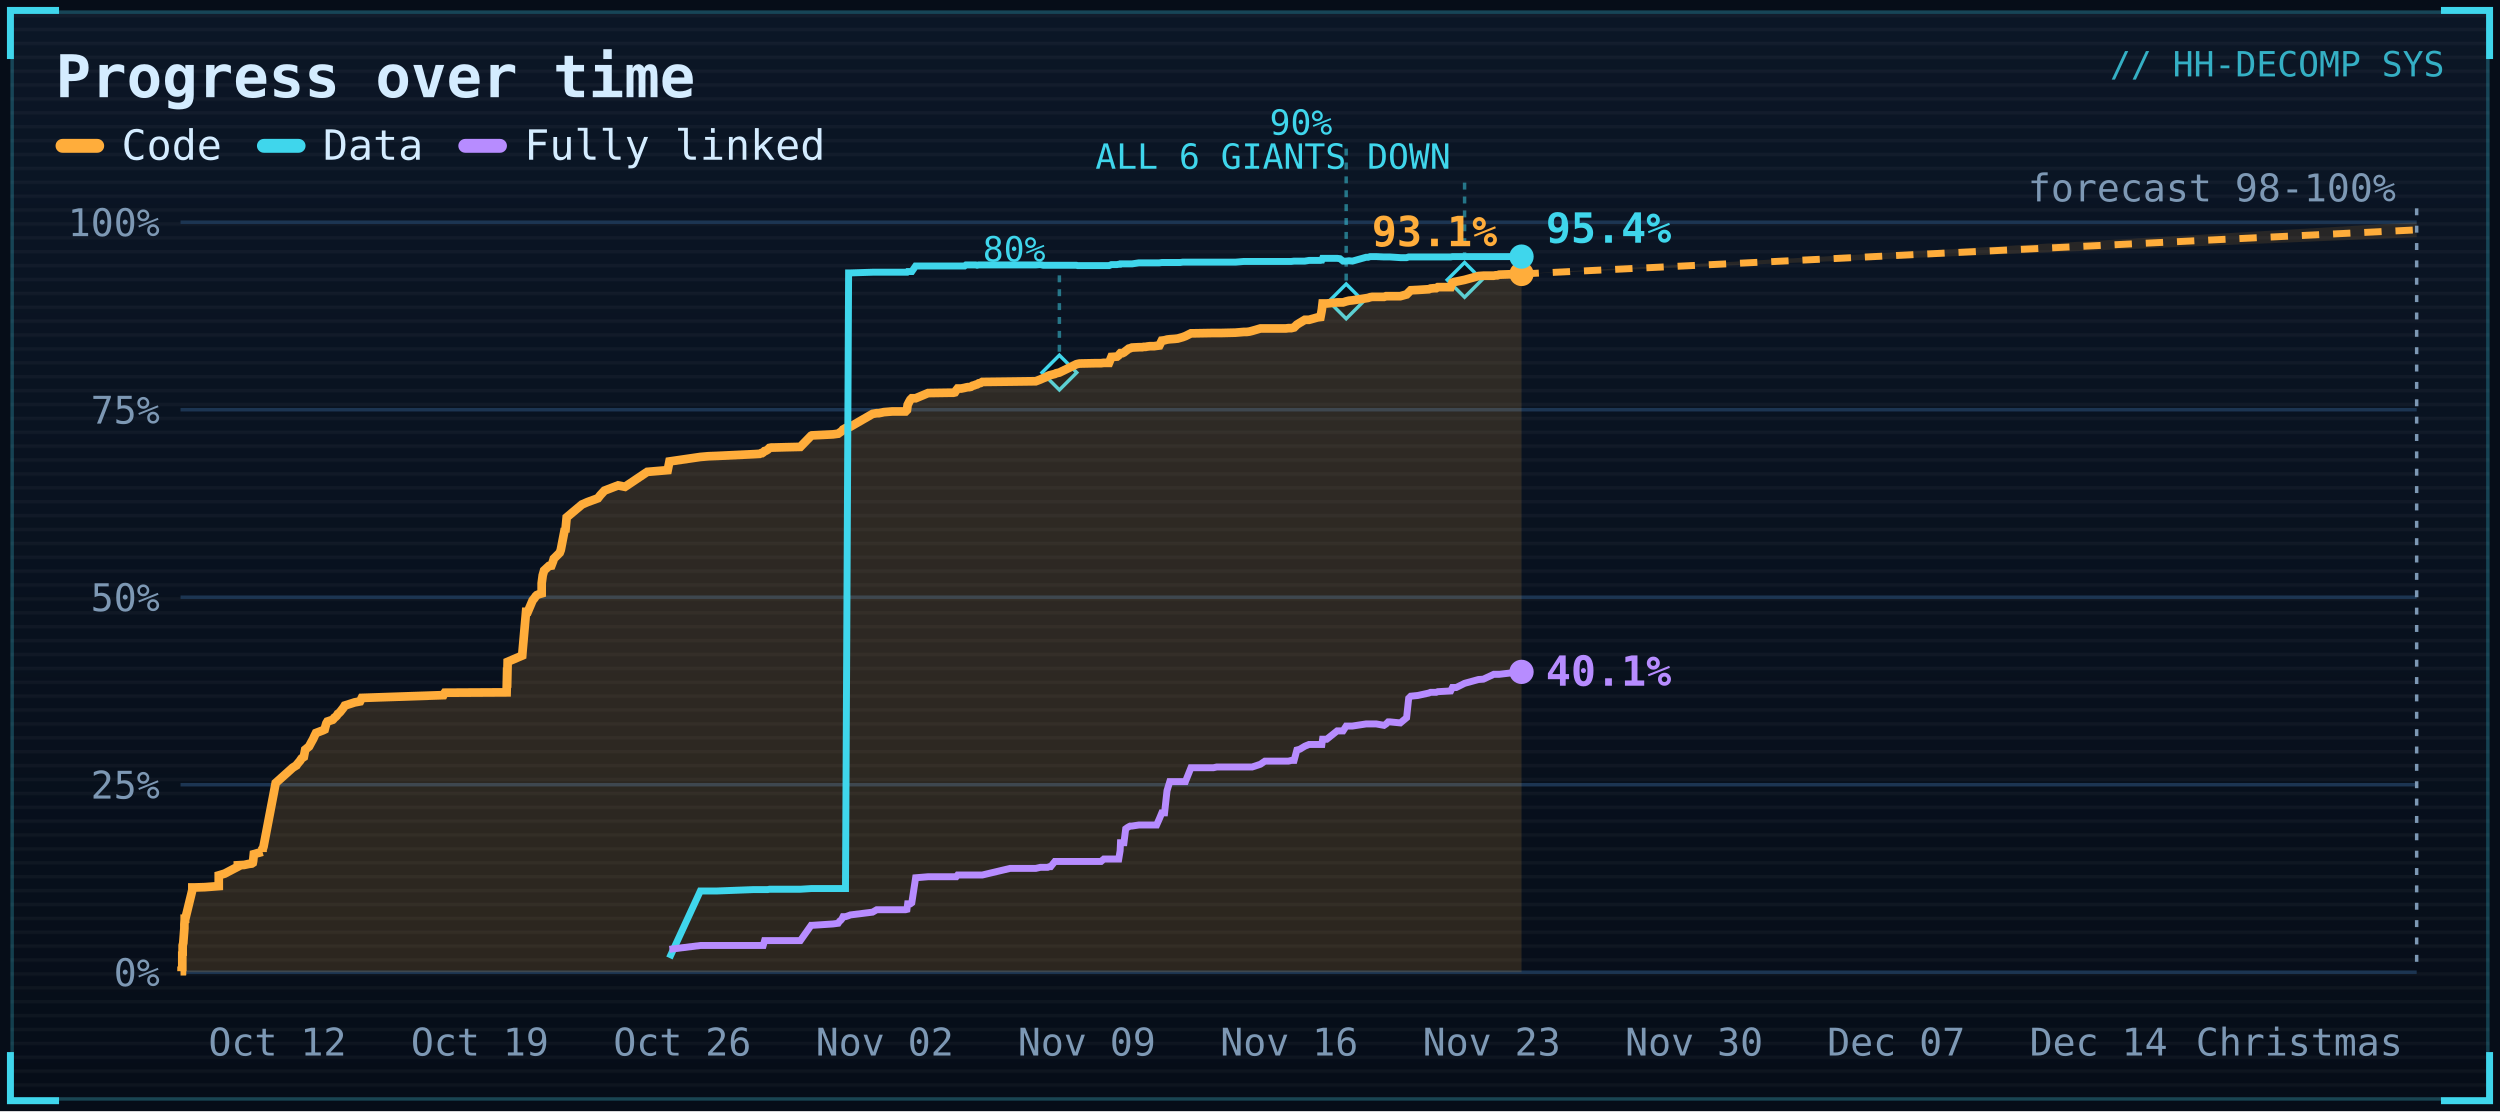
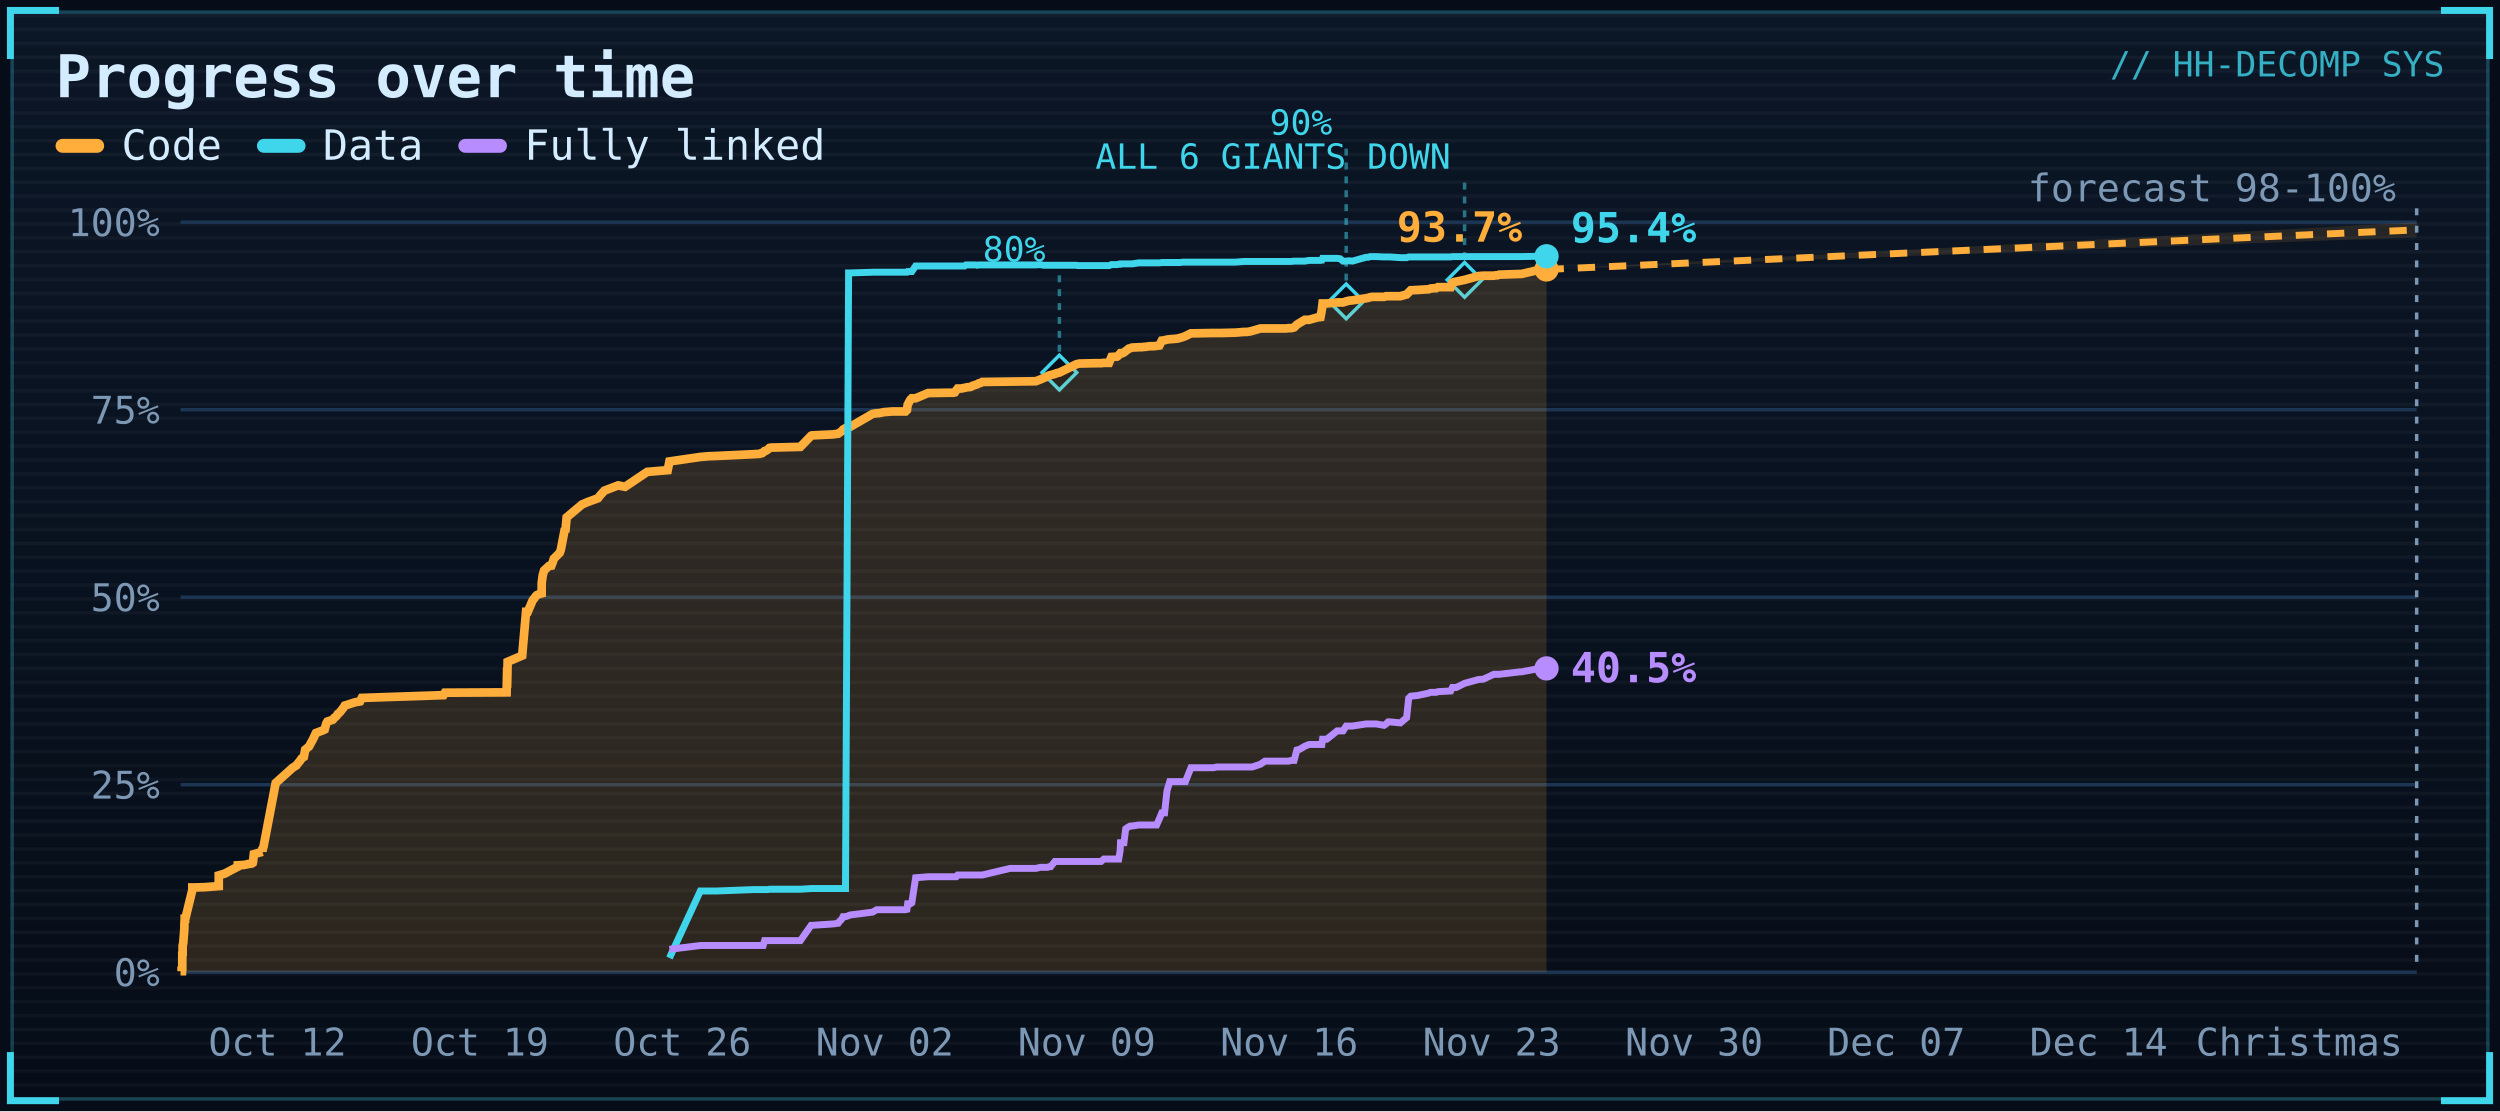
<svg xmlns="http://www.w3.org/2000/svg" viewBox="0 0 720 320" width="720" height="320" font-family="'Share Tech Mono','Eurostile','Bank Gothic',Consolas,'DejaVu Sans Mono',monospace" role="img" aria-label="Progress over time">
  <defs>
    <pattern id="scan" width="4" height="4" patternUnits="userSpaceOnUse">
      <rect width="4" height="1" fill="#ffffff" opacity="0.035" />
    </pattern>
    <linearGradient id="panel" x1="0" y1="0" x2="0" y2="1">
      <stop offset="0" stop-color="#0b1626" />
      <stop offset="1" stop-color="#060d18" />
    </linearGradient>
  </defs>
  <rect width="100%" height="100%" fill="#060d18" />
  <rect x="3" y="3" width="714" height="314" fill="url(#panel)" />
  <rect x="3" y="3" width="714" height="314" fill="url(#scan)" />
  <rect x="3.5" y="3.5" width="713" height="313" fill="none" stroke="#3fd6ec" stroke-opacity="0.25" />
  <path d="M3,17 V3 H17" fill="none" stroke="#3fd6ec" stroke-width="2" />
  <path d="M703,3 H717 V17" fill="none" stroke="#3fd6ec" stroke-width="2" />
  <path d="M3,303 V317 H17" fill="none" stroke="#3fd6ec" stroke-width="2" />
  <path d="M703,317 H717 V303" fill="none" stroke="#3fd6ec" stroke-width="2" />
  <text x="704" y="22" font-size="10" fill="#3fd6ec" text-anchor="end" opacity="0.8">// HH-DECOMP SYS</text>
  <text x="16" y="28" font-size="17" font-weight="600" fill="#d4ecff">Progress over time</text>
  <rect x="16" y="40" width="14" height="4" rx="2" fill="#ffad3b" />
  <text x="35" y="46" font-size="12" fill="#d4ecff">Code</text>
  <rect x="74" y="40" width="14" height="4" rx="2" fill="#3fd6ec" />
  <text x="93" y="46" font-size="12" fill="#d4ecff">Data</text>
  <rect x="132" y="40" width="14" height="4" rx="2" fill="#b78cff" />
  <text x="151" y="46" font-size="12" fill="#d4ecff">Fully linked</text>
  <line x1="52" y1="280.0" x2="696" y2="280.0" stroke="#1c3552" />
  <text x="46" y="284.0" font-size="11" fill="#7d98b4" text-anchor="end">0%</text>
  <line x1="52" y1="226.0" x2="696" y2="226.0" stroke="#1c3552" />
  <text x="46" y="230.0" font-size="11" fill="#7d98b4" text-anchor="end">25%</text>
  <line x1="52" y1="172.0" x2="696" y2="172.0" stroke="#1c3552" />
  <text x="46" y="176.0" font-size="11" fill="#7d98b4" text-anchor="end">50%</text>
  <line x1="52" y1="118.0" x2="696" y2="118.0" stroke="#1c3552" />
  <text x="46" y="122.0" font-size="11" fill="#7d98b4" text-anchor="end">75%</text>
  <line x1="52" y1="64.0" x2="696" y2="64.0" stroke="#1c3552" />
  <text x="46" y="68.0" font-size="11" fill="#7d98b4" text-anchor="end">100%</text>
  <text x="79.9" y="304" font-size="11" fill="#7d98b4" text-anchor="middle">Oct 12</text>
  <text x="138.2" y="304" font-size="11" fill="#7d98b4" text-anchor="middle">Oct 19</text>
  <text x="196.5" y="304" font-size="11" fill="#7d98b4" text-anchor="middle">Oct 26</text>
  <text x="254.8" y="304" font-size="11" fill="#7d98b4" text-anchor="middle">Nov 02</text>
  <text x="313.0" y="304" font-size="11" fill="#7d98b4" text-anchor="middle">Nov 09</text>
  <text x="371.3" y="304" font-size="11" fill="#7d98b4" text-anchor="middle">Nov 16</text>
  <text x="429.6" y="304" font-size="11" fill="#7d98b4" text-anchor="middle">Nov 23</text>
  <text x="487.9" y="304" font-size="11" fill="#7d98b4" text-anchor="middle">Nov 30</text>
  <text x="546.1" y="304" font-size="11" fill="#7d98b4" text-anchor="middle">Dec 07</text>
  <text x="604.4" y="304" font-size="11" fill="#7d98b4" text-anchor="middle">Dec 14</text>
-   <polygon points="438.2,78.9 696.0,64.0 696.0,68.3" fill="#ffad3b" opacity="0.12" />
-   <line x1="438.2" y1="78.9" x2="696.0" y2="66.2" stroke="#ffad3b" stroke-width="2" stroke-dasharray="5,4" />
+   <polygon points="445.4,77.6 696.0,64.0 696.0,68.3" fill="#ffad3b" opacity="0.12" />
+   <line x1="445.4" y1="77.6" x2="696.0" y2="66.2" stroke="#ffad3b" stroke-width="2" stroke-dasharray="5,4" />
  <line x1="696.0" y1="60" x2="696.0" y2="280.0" stroke="#7d98b4" stroke-dasharray="2,3" />
  <text x="692.0" y="304" font-size="11" fill="#7d98b4" text-anchor="end">Christmas</text>
  <text x="690.0" y="58.0" font-size="11" fill="#7d98b4" text-anchor="end">forecast 98-100%</text>
  <path d="M305.1,102.3 l5,5 l-5,5 l-5,-5 z" fill="#060d18" stroke="#3fd6ec" />
  <line x1="305.1" y1="101.3" x2="305.1" y2="77.3" stroke="#3fd6ec" stroke-opacity="0.5" stroke-dasharray="2,2" />
  <text x="301.1" y="75.3" font-size="10" fill="#3fd6ec" text-anchor="end">80%</text>
  <path d="M387.7,81.8 l5,5 l-5,5 l-5,-5 z" fill="#060d18" stroke="#3fd6ec" />
  <line x1="387.7" y1="80.8" x2="387.7" y2="40.8" stroke="#3fd6ec" stroke-opacity="0.5" stroke-dasharray="2,2" />
  <text x="383.7" y="38.8" font-size="10" fill="#3fd6ec" text-anchor="end">90%</text>
  <path d="M421.8,75.6 l5,5 l-5,5 l-5,-5 z" fill="#060d18" stroke="#3fd6ec" />
  <line x1="421.8" y1="74.6" x2="421.8" y2="50.6" stroke="#3fd6ec" stroke-opacity="0.5" stroke-dasharray="2,2" />
  <text x="417.8" y="48.6" font-size="10" fill="#3fd6ec" text-anchor="end">ALL 6 GIANTS DOWN</text>
-   <polygon points="52.0,280.0 52.0,279.7 52.0,279.7 52.1,279.7 52.1,279.7 52.3,279.7 52.3,279.7 52.3,279.7 52.3,279.7 52.3,279.6 52.3,279.6 52.3,279.6 52.3,279.6 52.4,279.6 52.4,279.5 52.4,279.5 52.4,279.5 52.4,279.5 52.4,279.5 52.4,279.4 52.4,279.4 52.4,279.4 52.4,279.4 52.4,279.4 52.4,279.3 52.4,279.3 52.4,279.3 52.4,279.3 52.4,279.2 52.4,279.2 52.5,279.1 52.5,279.1 52.5,279.0 52.5,279.0 52.5,278.9 52.5,278.9 52.5,278.9 52.5,278.8 52.5,278.8 52.5,278.7 52.5,278.7 52.5,278.6 52.5,274.0 52.6,275.3 52.6,274.0 52.6,274.0 52.6,274.0 52.6,272.9 52.6,272.3 52.8,271.5 52.8,271.3 53.1,267.4 53.1,267.0 53.1,266.2 53.2,264.8 53.2,264.7 53.2,264.6 53.3,264.6 53.3,264.4 53.3,264.3 53.3,264.4 53.3,264.4 53.3,264.4 53.4,264.5 55.4,256.3 55.4,255.7 55.4,255.6 55.7,255.6 55.8,255.6 59.0,255.5 63.0,255.2 63.0,252.1 64.7,251.6 68.5,249.6 68.5,249.2 70.3,249.1 71.7,248.8 72.5,248.7 72.5,248.7 72.8,248.5 72.9,248.0 73.1,246.0 75.6,245.3 75.6,245.4 75.6,244.5 75.7,244.4 75.9,243.8 79.4,225.5 84.3,221.1 85.4,220.4 85.5,220.2 86.5,219.0 86.6,218.8 86.9,218.4 87.5,218.0 87.9,215.9 89.0,215.0 89.7,213.7 90.2,212.8 90.6,211.9 91.0,211.1 93.1,210.3 93.5,210.1 93.7,209.3 94.0,208.3 94.3,207.8 95.8,207.3 96.0,207.1 96.3,206.7 96.6,206.5 97.0,206.1 97.3,205.6 97.6,205.4 98.0,205.0 98.3,204.6 98.7,204.1 99.0,203.7 99.3,203.2 101.5,202.5 102.1,202.3 103.7,202.0 104.2,201.0 127.7,200.2 127.9,199.8 128.1,199.5 145.9,199.4 146.0,195.1 146.1,195.2 146.2,190.6 150.4,188.8 150.5,187.5 151.5,176.2 152.0,176.2 153.4,172.9 153.9,172.3 154.3,171.7 154.6,171.4 155.3,171.1 156.0,170.9 156.0,168.0 156.3,165.7 156.7,164.3 158.1,163.0 158.8,162.9 159.3,161.6 159.5,160.9 161.2,159.2 161.5,158.4 162.7,152.2 162.8,153.3 163.2,149.0 167.6,145.3 169.2,144.6 172.2,143.5 172.9,142.6 174.1,141.3 178.0,139.8 180.0,140.2 186.4,135.9 192.3,135.4 192.8,132.9 201.7,131.6 204.0,131.4 206.6,131.3 217.1,130.8 218.8,130.7 219.2,130.5 219.5,130.5 219.8,130.3 220.2,129.9 220.6,129.8 221.1,129.5 221.6,129.0 222.1,128.9 222.6,128.9 226.3,128.8 230.5,128.7 233.6,125.5 233.8,125.4 239.9,125.1 241.4,124.9 241.8,124.6 242.1,124.4 242.5,124.1 242.8,123.7 243.5,123.3 244.4,123.1 244.9,122.9 251.3,119.2 252.5,119.0 253.1,119.0 254.1,118.8 254.5,118.7 257.0,118.5 260.8,118.5 261.2,118.1 261.4,116.6 261.8,115.8 262.2,115.1 262.6,114.7 263.7,114.7 267.3,113.2 267.5,113.2 273.9,113.1 274.6,113.1 275.0,113.0 275.4,112.4 275.8,111.9 276.4,111.9 276.8,111.9 277.3,111.8 277.8,111.7 278.2,111.6 278.7,111.5 279.1,111.5 279.6,111.4 280.1,111.1 280.5,111.0 281.0,110.8 281.4,110.7 281.9,110.4 282.4,110.3 282.9,110.0 290.9,109.9 298.3,109.8 299.6,109.3 300.5,108.9 301.3,108.6 301.7,108.3 302.2,108.1 302.6,108.0 303.8,107.7 304.2,107.5 305.1,107.3 310.0,104.9 310.4,104.8 310.9,104.7 315.6,104.6 316.0,104.6 317.1,104.6 317.9,104.5 318.9,104.5 319.4,104.5 320.1,102.8 321.7,102.7 322.2,102.3 322.6,101.8 322.7,101.7 323.3,101.7 323.7,101.5 324.2,101.1 324.6,100.8 325.1,100.4 325.5,100.3 326.0,100.1 328.0,100.0 328.9,100.0 329.4,99.9 329.9,99.9 330.4,99.8 331.2,99.7 331.7,99.7 332.4,99.7 333.1,99.6 333.9,99.5 334.6,98.1 335.4,98.0 336.1,97.8 336.9,97.7 338.3,97.6 339.2,97.5 339.9,97.3 340.6,97.1 341.4,96.8 343.0,96.0 343.8,96.0 349.5,95.9 350.4,95.9 351.1,95.9 351.8,95.9 355.8,95.8 358.2,95.6 359.0,95.6 359.8,95.5 360.6,95.3 363.0,94.6 364.3,94.6 370.3,94.6 371.1,94.5 371.9,94.5 372.7,94.3 373.5,93.5 374.3,93.0 375.8,92.1 377.0,92.1 379.5,91.4 380.3,91.3 380.6,89.7 380.7,89.1 380.9,87.4 382.1,87.4 385.1,87.1 385.9,87.1 386.8,87.1 387.7,86.8 388.5,86.6 389.5,86.5 393.4,85.9 394.0,85.8 394.6,85.6 395.2,85.5 395.8,85.5 396.4,85.5 398.6,85.5 399.2,85.3 399.8,85.3 400.3,85.3 403.3,85.3 405.1,84.8 405.7,84.2 406.3,83.6 408.3,83.5 411.5,83.3 412.0,83.1 413.0,83.0 413.6,83.0 414.1,82.7 417.8,82.7 418.3,81.4 418.8,81.2 419.4,81.1 421.8,80.6 425.8,79.5 427.2,79.4 430.2,79.4 430.7,79.3 431.2,79.3 431.8,79.1 437.7,78.9 438.2,78.9 438.2,280.0" fill="#ffad3b" opacity="0.15" />
-   <polyline points="52.0,279.7 52.0,279.7 52.1,279.7 52.1,279.7 52.3,279.7 52.3,279.7 52.3,279.7 52.3,279.7 52.3,279.6 52.3,279.6 52.3,279.6 52.3,279.6 52.4,279.6 52.4,279.5 52.4,279.5 52.4,279.5 52.4,279.5 52.4,279.5 52.4,279.4 52.4,279.4 52.4,279.4 52.4,279.4 52.4,279.4 52.4,279.3 52.4,279.3 52.4,279.3 52.4,279.3 52.4,279.2 52.4,279.2 52.5,279.1 52.5,279.1 52.5,279.0 52.5,279.0 52.5,278.9 52.5,278.9 52.5,278.9 52.5,278.8 52.5,278.8 52.5,278.7 52.5,278.7 52.5,278.6 52.5,274.0 52.6,275.3 52.6,274.0 52.6,274.0 52.6,274.0 52.6,272.9 52.6,272.3 52.8,271.5 52.8,271.3 53.1,267.4 53.1,267.0 53.1,266.2 53.2,264.8 53.2,264.7 53.2,264.6 53.3,264.6 53.3,264.4 53.3,264.3 53.3,264.4 53.3,264.4 53.3,264.4 53.4,264.5 55.4,256.3 55.4,255.7 55.4,255.6 55.7,255.6 55.8,255.6 59.0,255.5 63.0,255.2 63.0,252.1 64.7,251.6 68.5,249.6 68.5,249.2 70.3,249.1 71.7,248.8 72.5,248.7 72.5,248.7 72.8,248.5 72.9,248.0 73.1,246.0 75.6,245.3 75.6,245.4 75.6,244.5 75.7,244.4 75.9,243.8 79.4,225.5 84.3,221.1 85.4,220.4 85.5,220.2 86.5,219.0 86.6,218.8 86.9,218.4 87.5,218.0 87.9,215.9 89.0,215.0 89.7,213.7 90.2,212.8 90.6,211.9 91.0,211.1 93.1,210.3 93.5,210.1 93.7,209.3 94.0,208.3 94.3,207.8 95.8,207.3 96.0,207.1 96.3,206.7 96.6,206.5 97.0,206.1 97.3,205.6 97.6,205.4 98.0,205.0 98.3,204.6 98.7,204.1 99.0,203.7 99.3,203.2 101.5,202.5 102.1,202.3 103.7,202.0 104.2,201.0 127.7,200.2 127.9,199.8 128.1,199.5 145.9,199.4 146.0,195.1 146.1,195.2 146.2,190.6 150.4,188.8 150.5,187.5 151.5,176.2 152.0,176.2 153.4,172.9 153.9,172.3 154.3,171.7 154.6,171.4 155.3,171.1 156.0,170.9 156.0,168.0 156.3,165.7 156.7,164.3 158.1,163.0 158.8,162.9 159.3,161.6 159.5,160.9 161.2,159.2 161.5,158.4 162.7,152.2 162.8,153.3 163.2,149.0 167.6,145.3 169.2,144.6 172.2,143.5 172.9,142.6 174.1,141.3 178.0,139.8 180.0,140.2 186.4,135.9 192.3,135.4 192.8,132.9 201.7,131.6 204.0,131.4 206.6,131.3 217.1,130.8 218.8,130.7 219.2,130.5 219.5,130.5 219.8,130.3 220.2,129.9 220.6,129.8 221.1,129.5 221.6,129.0 222.1,128.9 222.6,128.9 226.3,128.8 230.5,128.7 233.6,125.5 233.8,125.4 239.9,125.1 241.4,124.9 241.8,124.6 242.1,124.4 242.5,124.1 242.8,123.7 243.5,123.3 244.4,123.1 244.9,122.9 251.3,119.2 252.5,119.0 253.1,119.0 254.1,118.8 254.5,118.7 257.0,118.5 260.8,118.5 261.2,118.1 261.4,116.6 261.8,115.8 262.2,115.1 262.6,114.7 263.7,114.7 267.3,113.2 267.5,113.2 273.9,113.1 274.6,113.1 275.0,113.0 275.4,112.4 275.8,111.9 276.4,111.9 276.8,111.9 277.3,111.8 277.8,111.7 278.2,111.6 278.7,111.5 279.1,111.5 279.6,111.4 280.1,111.1 280.5,111.0 281.0,110.8 281.4,110.7 281.9,110.4 282.4,110.3 282.9,110.0 290.9,109.9 298.3,109.8 299.6,109.3 300.5,108.9 301.3,108.6 301.7,108.3 302.2,108.1 302.6,108.0 303.8,107.7 304.2,107.5 305.1,107.3 310.0,104.9 310.4,104.8 310.9,104.7 315.6,104.6 316.0,104.6 317.1,104.6 317.9,104.5 318.9,104.5 319.4,104.5 320.1,102.8 321.7,102.7 322.2,102.3 322.6,101.8 322.7,101.7 323.3,101.7 323.7,101.5 324.2,101.1 324.6,100.8 325.1,100.4 325.5,100.3 326.0,100.1 328.0,100.0 328.9,100.0 329.4,99.9 329.9,99.9 330.4,99.8 331.2,99.7 331.7,99.7 332.4,99.7 333.1,99.6 333.9,99.5 334.6,98.1 335.4,98.0 336.1,97.8 336.9,97.7 338.3,97.6 339.2,97.5 339.9,97.3 340.6,97.1 341.4,96.8 343.0,96.0 343.8,96.0 349.5,95.9 350.4,95.9 351.1,95.9 351.8,95.9 355.8,95.8 358.2,95.6 359.0,95.6 359.8,95.5 360.6,95.3 363.0,94.6 364.3,94.6 370.3,94.6 371.1,94.5 371.9,94.5 372.7,94.3 373.5,93.5 374.3,93.0 375.8,92.1 377.0,92.1 379.5,91.4 380.3,91.3 380.6,89.7 380.7,89.1 380.9,87.4 382.1,87.4 385.1,87.1 385.9,87.1 386.8,87.1 387.7,86.8 388.5,86.6 389.5,86.5 393.4,85.9 394.0,85.8 394.6,85.6 395.2,85.5 395.8,85.5 396.4,85.5 398.6,85.5 399.2,85.3 399.8,85.3 400.3,85.3 403.3,85.3 405.1,84.8 405.7,84.2 406.3,83.6 408.3,83.5 411.5,83.3 412.0,83.1 413.0,83.0 413.6,83.0 414.1,82.7 417.8,82.7 418.3,81.4 418.8,81.2 419.4,81.1 421.8,80.6 425.8,79.5 427.2,79.4 430.2,79.4 430.7,79.3 431.2,79.3 431.8,79.1 437.7,78.9 438.2,78.9" fill="none" stroke="#ffad3b" stroke-width="2.5" />
-   <circle cx="438.2" cy="78.9" r="3.5" fill="#ffad3b" />
-   <text x="431.2" y="70.9" font-size="12" font-weight="600" fill="#ffad3b" text-anchor="end">93.1%</text>
-   <polyline points="192.8,275.9 201.7,256.6 204.0,256.6 206.6,256.6 217.1,256.2 218.8,256.2 219.2,256.2 219.5,256.2 219.8,256.2 220.2,256.2 220.6,256.2 221.1,256.2 221.6,256.1 222.1,256.1 222.6,256.1 226.3,256.1 230.5,256.1 233.6,255.9 233.8,255.9 239.9,255.9 241.4,255.9 241.8,255.9 242.1,255.9 242.5,255.9 242.8,255.9 243.5,255.9 244.4,78.6 244.9,78.6 251.3,78.4 252.5,78.4 253.1,78.4 254.1,78.4 254.5,78.4 257.0,78.4 260.8,78.4 261.2,78.4 261.4,78.2 261.8,78.2 262.2,78.2 262.6,78.2 263.7,76.6 267.3,76.6 267.5,76.6 273.9,76.6 274.6,76.6 275.0,76.6 275.4,76.6 275.8,76.6 276.4,76.6 276.8,76.6 277.3,76.6 277.8,76.6 278.2,76.3 278.7,76.3 279.1,76.3 279.6,76.3 280.1,76.3 280.5,76.3 281.0,76.3 281.4,76.4 281.9,76.3 282.4,76.3 282.9,76.3 290.9,76.3 298.3,76.3 299.6,76.2 300.5,76.4 301.3,76.4 301.7,76.4 302.2,76.4 302.6,76.4 303.8,76.4 304.2,76.4 305.1,76.4 310.0,76.4 310.4,76.5 310.9,76.5 315.6,76.5 316.0,76.5 317.1,76.5 317.9,76.5 318.9,76.5 319.4,76.5 320.1,76.2 321.7,76.2 322.2,76.1 322.6,76.1 322.7,76.0 323.3,76.0 323.7,76.0 324.2,76.0 324.6,76.0 325.1,76.0 325.5,76.0 326.0,76.0 328.0,75.7 328.9,75.7 329.4,75.7 329.9,75.7 330.4,75.7 331.2,75.7 331.7,75.7 332.4,75.7 333.1,75.7 333.9,75.7 334.6,75.6 335.4,75.6 336.1,75.6 336.9,75.6 338.3,75.6 339.2,75.6 339.9,75.6 340.6,75.5 341.4,75.5 343.0,75.5 343.8,75.5 349.5,75.5 350.4,75.5 351.1,75.5 351.8,75.5 355.8,75.5 358.2,75.3 359.0,75.3 359.8,75.3 360.6,75.3 363.0,75.3 364.3,75.3 370.3,75.3 371.1,75.3 371.9,75.3 372.7,75.2 373.5,75.2 374.3,75.2 375.8,75.2 377.0,75.0 379.5,75.0 380.3,75.0 380.6,74.9 380.7,74.9 380.9,74.4 382.1,74.4 385.1,74.4 385.9,74.5 386.8,75.2 387.7,75.2 388.5,75.1 389.5,75.2 393.4,74.1 394.0,74.1 394.6,73.9 395.2,73.9 395.8,73.9 396.4,73.9 398.6,74.0 399.2,74.0 399.8,74.0 400.3,74.0 403.3,74.2 405.1,74.2 405.7,74.0 406.3,74.0 408.3,74.0 411.5,74.0 412.0,74.0 413.0,74.0 413.6,74.0 414.1,74.0 417.8,74.0 418.3,73.9 418.8,73.9 419.4,73.9 421.8,73.9 425.8,73.9 427.2,73.9 430.2,73.9 430.7,73.9 431.2,73.9 431.8,73.9 437.7,73.9 438.2,73.9" fill="none" stroke="#3fd6ec" stroke-width="2" />
-   <circle cx="438.2" cy="73.9" r="3.5" fill="#3fd6ec" />
-   <text x="445.2" y="69.9" font-size="12" font-weight="600" fill="#3fd6ec">95.4%</text>
-   <polyline points="192.8,273.4 201.7,272.3 204.0,272.3 206.6,272.3 217.1,272.3 218.8,272.3 219.2,272.3 219.5,272.3 219.8,272.3 220.2,270.9 220.6,270.9 221.1,270.9 221.6,270.9 222.1,270.9 222.6,270.9 226.3,270.9 230.5,270.9 233.6,266.5 233.8,266.5 239.9,266.1 241.4,265.9 241.8,265.3 242.1,265.1 242.5,264.6 242.8,264.0 243.5,264.0 244.4,263.7 244.9,263.5 251.3,262.7 252.5,262.0 253.1,262.0 254.1,262.0 254.5,262.0 257.0,262.0 260.8,262.0 261.2,261.9 261.4,260.3 261.8,260.3 262.2,260.3 262.6,260.0 263.7,252.8 267.3,252.5 267.5,252.5 273.9,252.5 274.6,252.5 275.0,252.5 275.4,252.5 275.8,252.0 276.4,252.0 276.8,252.0 277.3,252.0 277.8,252.0 278.2,252.0 278.7,252.0 279.1,252.0 279.6,252.0 280.1,252.0 280.5,252.0 281.0,252.0 281.4,252.0 281.9,252.0 282.4,252.0 282.9,252.0 290.9,250.1 298.3,250.1 299.6,249.8 300.5,249.8 301.3,249.8 301.7,249.8 302.2,249.6 302.6,249.6 303.8,248.1 304.2,248.1 305.1,248.1 310.0,248.1 310.4,248.1 310.9,248.1 315.6,248.1 316.0,248.1 317.1,248.1 317.9,247.4 318.9,247.4 319.4,247.4 320.1,247.4 321.7,247.4 322.2,247.4 322.6,245.0 322.7,242.7 323.3,242.7 323.7,242.7 324.2,238.7 324.6,238.4 325.1,238.1 325.5,237.9 326.0,237.9 328.0,237.6 328.9,237.6 329.4,237.6 329.9,237.6 330.4,237.6 331.2,237.6 331.7,237.6 332.4,237.6 333.1,237.6 333.9,235.8 334.6,234.1 335.4,234.1 336.1,227.7 336.9,225.1 338.3,225.1 339.2,225.1 339.9,225.1 340.6,225.1 341.4,225.1 343.0,221.1 343.8,221.1 349.5,221.1 350.4,220.9 351.1,220.9 351.8,220.9 355.8,220.9 358.2,220.9 359.0,220.9 359.8,220.9 360.6,220.9 363.0,220.1 364.3,219.2 370.3,219.2 371.1,219.2 371.9,219.0 372.7,219.0 373.5,216.0 374.3,215.8 375.8,214.9 377.0,214.4 379.5,214.4 380.3,214.4 380.6,214.4 380.7,214.4 380.9,212.9 382.1,212.9 385.1,210.5 385.9,210.5 386.8,210.5 387.7,209.1 388.5,209.1 389.5,209.1 393.4,208.5 394.0,208.5 394.6,208.5 395.2,208.5 395.8,208.5 396.4,208.5 398.6,208.9 399.2,208.5 399.8,207.9 400.3,207.9 403.3,208.2 405.1,206.7 405.7,201.1 406.3,200.5 408.3,200.3 411.5,199.6 412.0,199.4 413.0,199.4 413.6,199.4 414.1,199.2 417.8,199.0 418.3,198.0 418.8,198.0 419.4,198.0 421.8,196.8 425.8,195.7 427.2,195.6 430.2,194.2 430.7,194.2 431.2,194.2 431.8,194.2 437.7,193.5 438.2,193.5" fill="none" stroke="#b78cff" stroke-width="2" />
-   <circle cx="438.2" cy="193.5" r="3.5" fill="#b78cff" />
-   <text x="445.2" y="197.5" font-size="12" font-weight="600" fill="#b78cff">40.1%</text>
+   <polygon points="52.0,280.0 52.0,279.7 52.0,279.7 52.1,279.7 52.1,279.7 52.3,279.7 52.3,279.7 52.3,279.7 52.3,279.7 52.3,279.6 52.3,279.6 52.3,279.6 52.3,279.6 52.4,279.6 52.4,279.5 52.4,279.5 52.4,279.5 52.4,279.5 52.4,279.5 52.4,279.4 52.4,279.4 52.4,279.4 52.4,279.4 52.4,279.4 52.4,279.3 52.4,279.3 52.4,279.3 52.4,279.3 52.4,279.2 52.4,279.2 52.5,279.1 52.5,279.1 52.5,279.0 52.5,279.0 52.5,278.9 52.5,278.9 52.5,278.9 52.5,278.8 52.5,278.8 52.5,278.7 52.5,278.7 52.5,278.6 52.5,274.0 52.6,275.3 52.6,274.0 52.6,274.0 52.6,274.0 52.6,272.9 52.6,272.3 52.8,271.5 52.8,271.3 53.1,267.4 53.1,267.0 53.1,266.2 53.2,264.8 53.2,264.7 53.2,264.6 53.3,264.6 53.3,264.4 53.3,264.3 53.3,264.4 53.3,264.4 53.3,264.4 53.4,264.5 55.4,256.3 55.4,255.7 55.4,255.6 55.7,255.6 55.8,255.6 59.0,255.5 63.0,255.2 63.0,252.1 64.7,251.6 68.5,249.6 68.5,249.2 70.3,249.1 71.7,248.8 72.5,248.7 72.5,248.7 72.8,248.5 72.9,248.0 73.1,246.0 75.6,245.3 75.6,245.4 75.6,244.5 75.7,244.4 75.9,243.8 79.4,225.5 84.3,221.1 85.4,220.4 85.5,220.2 86.5,219.0 86.6,218.8 86.9,218.4 87.5,218.0 87.9,215.9 89.0,215.0 89.7,213.7 90.2,212.8 90.6,211.9 91.0,211.1 93.1,210.3 93.5,210.1 93.7,209.3 94.0,208.3 94.3,207.8 95.8,207.3 96.0,207.1 96.3,206.7 96.6,206.5 97.0,206.1 97.3,205.6 97.6,205.4 98.0,205.0 98.3,204.6 98.7,204.1 99.0,203.7 99.3,203.2 101.5,202.5 102.1,202.3 103.7,202.0 104.2,201.0 127.7,200.2 127.9,199.8 128.1,199.5 145.9,199.4 146.0,195.1 146.1,195.2 146.2,190.6 150.4,188.8 150.5,187.5 151.5,176.2 152.0,176.2 153.4,172.9 153.9,172.3 154.3,171.7 154.6,171.4 155.3,171.1 156.0,170.9 156.0,168.0 156.3,165.7 156.7,164.3 158.1,163.0 158.8,162.9 159.3,161.6 159.5,160.9 161.2,159.2 161.5,158.4 162.7,152.2 162.8,153.3 163.2,149.0 167.6,145.3 169.2,144.6 172.2,143.5 172.9,142.6 174.1,141.3 178.0,139.8 180.0,140.2 186.4,135.9 192.3,135.4 192.8,132.9 201.7,131.6 204.0,131.4 206.6,131.3 217.1,130.8 218.8,130.7 219.2,130.5 219.5,130.5 219.8,130.3 220.2,129.9 220.6,129.8 221.1,129.5 221.6,129.0 222.1,128.9 222.6,128.9 226.3,128.8 230.5,128.7 233.6,125.5 233.8,125.4 239.9,125.1 241.4,124.9 241.8,124.6 242.1,124.4 242.5,124.1 242.8,123.7 243.5,123.3 244.4,123.1 244.9,122.9 251.3,119.2 252.5,119.0 253.1,119.0 254.1,118.8 254.5,118.7 257.0,118.5 260.8,118.5 261.2,118.1 261.4,116.6 261.8,115.8 262.2,115.1 262.6,114.7 263.7,114.7 267.3,113.2 267.5,113.2 273.9,113.1 274.6,113.1 275.0,113.0 275.4,112.4 275.8,111.9 276.4,111.9 276.8,111.9 277.3,111.8 277.8,111.7 278.2,111.6 278.7,111.5 279.1,111.5 279.6,111.4 280.1,111.1 280.5,111.0 281.0,110.8 281.4,110.7 281.9,110.4 282.4,110.3 282.9,110.0 290.9,109.9 298.3,109.8 299.6,109.3 300.5,108.9 301.3,108.6 301.7,108.3 302.2,108.1 302.6,108.0 303.8,107.7 304.2,107.5 305.1,107.3 310.0,104.9 310.4,104.8 310.9,104.7 315.6,104.6 316.0,104.6 317.1,104.6 317.9,104.5 318.9,104.5 319.4,104.5 320.1,102.8 321.7,102.7 322.2,102.3 322.6,101.8 322.7,101.7 323.3,101.7 323.7,101.5 324.2,101.1 324.6,100.8 325.1,100.4 325.5,100.3 326.0,100.1 328.0,100.0 328.9,100.0 329.4,99.9 329.9,99.9 330.4,99.8 331.2,99.7 331.7,99.7 332.4,99.7 333.1,99.6 333.9,99.5 334.6,98.1 335.4,98.0 336.1,97.8 336.9,97.7 338.3,97.6 339.2,97.5 339.9,97.3 340.6,97.1 341.4,96.8 343.0,96.0 343.8,96.0 349.5,95.9 350.4,95.9 351.1,95.9 351.8,95.9 355.8,95.8 358.2,95.6 359.0,95.6 359.8,95.5 360.6,95.3 363.0,94.6 364.3,94.6 370.3,94.6 371.1,94.5 371.9,94.5 372.7,94.3 373.5,93.5 374.3,93.0 375.8,92.1 377.0,92.1 379.5,91.4 380.3,91.3 380.6,89.7 380.7,89.1 380.9,87.4 382.1,87.4 385.1,87.1 385.9,87.1 386.8,87.1 387.7,86.8 388.5,86.6 389.5,86.5 393.4,85.9 394.0,85.8 394.6,85.6 395.2,85.5 395.8,85.5 396.4,85.5 398.6,85.5 399.2,85.3 399.8,85.3 400.3,85.3 403.3,85.3 405.1,84.8 405.7,84.2 406.3,83.6 408.3,83.5 411.5,83.3 412.0,83.1 413.0,83.0 413.6,83.0 414.1,82.7 417.8,82.7 418.3,81.4 418.8,81.2 419.4,81.1 421.8,80.6 425.8,79.5 427.2,79.4 430.2,79.4 430.7,79.3 431.2,79.3 431.8,79.1 437.7,78.9 438.2,78.9 443.3,77.7 445.4,77.6 445.4,280.0" fill="#ffad3b" opacity="0.15" />
+   <polyline points="52.0,279.7 52.0,279.7 52.1,279.7 52.1,279.7 52.3,279.7 52.3,279.7 52.3,279.7 52.3,279.7 52.3,279.6 52.3,279.6 52.3,279.6 52.3,279.6 52.4,279.6 52.4,279.5 52.4,279.5 52.4,279.5 52.4,279.5 52.4,279.5 52.4,279.4 52.4,279.4 52.4,279.4 52.4,279.4 52.4,279.4 52.4,279.3 52.4,279.3 52.4,279.3 52.4,279.3 52.4,279.2 52.4,279.2 52.5,279.1 52.5,279.1 52.5,279.0 52.5,279.0 52.5,278.9 52.5,278.9 52.5,278.9 52.5,278.8 52.5,278.8 52.5,278.7 52.5,278.7 52.5,278.6 52.5,274.0 52.6,275.3 52.6,274.0 52.6,274.0 52.6,274.0 52.6,272.9 52.6,272.3 52.8,271.5 52.8,271.3 53.1,267.4 53.1,267.0 53.1,266.2 53.2,264.8 53.2,264.7 53.2,264.6 53.3,264.6 53.3,264.4 53.3,264.3 53.3,264.4 53.3,264.4 53.3,264.4 53.4,264.5 55.4,256.3 55.4,255.7 55.4,255.6 55.7,255.6 55.8,255.6 59.0,255.5 63.0,255.2 63.0,252.1 64.7,251.6 68.5,249.6 68.5,249.2 70.3,249.1 71.7,248.8 72.5,248.7 72.5,248.7 72.8,248.5 72.9,248.0 73.1,246.0 75.6,245.3 75.6,245.4 75.6,244.5 75.7,244.4 75.9,243.8 79.4,225.5 84.3,221.1 85.4,220.4 85.5,220.2 86.5,219.0 86.6,218.8 86.9,218.4 87.5,218.0 87.9,215.9 89.0,215.0 89.7,213.7 90.2,212.8 90.6,211.9 91.0,211.1 93.1,210.3 93.5,210.1 93.7,209.3 94.0,208.3 94.3,207.8 95.8,207.3 96.0,207.1 96.3,206.7 96.6,206.5 97.0,206.1 97.3,205.6 97.6,205.4 98.0,205.0 98.3,204.6 98.7,204.1 99.0,203.7 99.3,203.2 101.5,202.5 102.1,202.3 103.7,202.0 104.2,201.0 127.7,200.2 127.9,199.8 128.1,199.5 145.9,199.4 146.0,195.1 146.1,195.2 146.2,190.6 150.4,188.8 150.5,187.5 151.5,176.2 152.0,176.2 153.4,172.9 153.9,172.3 154.3,171.7 154.6,171.4 155.3,171.1 156.0,170.9 156.0,168.0 156.3,165.7 156.7,164.3 158.1,163.0 158.8,162.9 159.3,161.6 159.5,160.9 161.2,159.2 161.5,158.4 162.7,152.2 162.8,153.3 163.2,149.0 167.6,145.3 169.2,144.6 172.2,143.5 172.9,142.6 174.1,141.3 178.0,139.8 180.0,140.2 186.4,135.9 192.3,135.4 192.8,132.9 201.7,131.6 204.0,131.4 206.6,131.3 217.1,130.8 218.8,130.7 219.2,130.5 219.5,130.5 219.8,130.3 220.2,129.9 220.6,129.8 221.1,129.5 221.6,129.0 222.1,128.9 222.6,128.9 226.3,128.8 230.5,128.7 233.6,125.5 233.8,125.4 239.9,125.1 241.4,124.9 241.8,124.6 242.1,124.4 242.5,124.1 242.8,123.7 243.5,123.3 244.4,123.1 244.9,122.9 251.3,119.2 252.5,119.0 253.1,119.0 254.1,118.8 254.5,118.7 257.0,118.5 260.8,118.5 261.2,118.1 261.4,116.6 261.8,115.8 262.2,115.1 262.6,114.7 263.7,114.7 267.3,113.2 267.5,113.2 273.9,113.1 274.6,113.1 275.0,113.0 275.4,112.4 275.8,111.9 276.4,111.9 276.8,111.9 277.3,111.8 277.8,111.7 278.2,111.6 278.7,111.5 279.1,111.5 279.6,111.4 280.1,111.1 280.5,111.0 281.0,110.8 281.4,110.7 281.9,110.4 282.4,110.3 282.9,110.0 290.9,109.9 298.3,109.8 299.6,109.3 300.5,108.9 301.3,108.6 301.7,108.3 302.2,108.1 302.6,108.0 303.8,107.7 304.2,107.5 305.1,107.3 310.0,104.9 310.4,104.8 310.9,104.7 315.6,104.6 316.0,104.6 317.1,104.6 317.9,104.5 318.9,104.5 319.4,104.5 320.1,102.8 321.7,102.7 322.2,102.3 322.6,101.8 322.7,101.7 323.3,101.7 323.7,101.5 324.2,101.1 324.6,100.8 325.1,100.4 325.5,100.3 326.0,100.1 328.0,100.0 328.9,100.0 329.4,99.9 329.9,99.9 330.4,99.8 331.2,99.7 331.7,99.7 332.4,99.7 333.1,99.6 333.9,99.5 334.6,98.1 335.4,98.0 336.1,97.8 336.9,97.7 338.3,97.6 339.2,97.5 339.9,97.3 340.6,97.1 341.4,96.8 343.0,96.0 343.8,96.0 349.5,95.9 350.4,95.9 351.1,95.9 351.8,95.9 355.8,95.8 358.2,95.6 359.0,95.6 359.8,95.5 360.6,95.3 363.0,94.6 364.3,94.6 370.3,94.6 371.1,94.5 371.9,94.5 372.7,94.3 373.5,93.5 374.3,93.0 375.8,92.1 377.0,92.1 379.5,91.4 380.3,91.3 380.6,89.7 380.7,89.1 380.9,87.4 382.1,87.4 385.1,87.1 385.9,87.1 386.8,87.1 387.7,86.8 388.5,86.6 389.5,86.5 393.4,85.9 394.0,85.8 394.6,85.6 395.2,85.5 395.8,85.5 396.4,85.5 398.6,85.5 399.2,85.3 399.8,85.3 400.3,85.3 403.3,85.3 405.1,84.8 405.7,84.2 406.3,83.6 408.3,83.5 411.5,83.3 412.0,83.1 413.0,83.0 413.6,83.0 414.1,82.7 417.8,82.7 418.3,81.4 418.8,81.2 419.4,81.1 421.8,80.6 425.8,79.5 427.2,79.4 430.2,79.4 430.7,79.3 431.2,79.3 431.8,79.1 437.7,78.9 438.2,78.9 443.3,77.7 445.4,77.6" fill="none" stroke="#ffad3b" stroke-width="2.5" />
+   <circle cx="445.4" cy="77.6" r="3.5" fill="#ffad3b" />
+   <text x="438.4" y="69.6" font-size="12" font-weight="600" fill="#ffad3b" text-anchor="end">93.7%</text>
+   <polyline points="192.8,275.9 201.7,256.6 204.0,256.6 206.6,256.6 217.1,256.2 218.8,256.2 219.2,256.2 219.5,256.2 219.8,256.2 220.2,256.2 220.6,256.2 221.1,256.2 221.6,256.1 222.1,256.1 222.6,256.1 226.3,256.1 230.5,256.1 233.6,255.9 233.8,255.9 239.9,255.9 241.4,255.9 241.8,255.9 242.1,255.9 242.5,255.9 242.8,255.9 243.5,255.9 244.4,78.6 244.9,78.6 251.3,78.4 252.5,78.4 253.1,78.4 254.1,78.4 254.5,78.4 257.0,78.4 260.8,78.4 261.2,78.4 261.4,78.2 261.8,78.2 262.2,78.2 262.6,78.2 263.7,76.6 267.3,76.6 267.5,76.6 273.9,76.6 274.6,76.6 275.0,76.6 275.4,76.6 275.8,76.6 276.4,76.6 276.8,76.6 277.3,76.6 277.8,76.6 278.2,76.3 278.7,76.3 279.1,76.3 279.6,76.3 280.1,76.3 280.5,76.3 281.0,76.3 281.4,76.4 281.9,76.3 282.4,76.3 282.9,76.3 290.9,76.3 298.3,76.3 299.6,76.2 300.5,76.4 301.3,76.4 301.7,76.4 302.2,76.4 302.6,76.4 303.8,76.4 304.2,76.4 305.1,76.4 310.0,76.4 310.4,76.5 310.9,76.5 315.6,76.5 316.0,76.5 317.1,76.5 317.9,76.5 318.9,76.5 319.4,76.5 320.1,76.2 321.7,76.2 322.2,76.1 322.6,76.1 322.7,76.0 323.3,76.0 323.7,76.0 324.2,76.0 324.6,76.0 325.1,76.0 325.5,76.0 326.0,76.0 328.0,75.7 328.9,75.7 329.4,75.7 329.9,75.7 330.4,75.7 331.2,75.7 331.7,75.7 332.4,75.7 333.1,75.7 333.9,75.7 334.6,75.6 335.4,75.6 336.1,75.6 336.9,75.6 338.3,75.6 339.2,75.6 339.9,75.6 340.6,75.5 341.4,75.5 343.0,75.5 343.8,75.5 349.5,75.5 350.4,75.5 351.1,75.5 351.8,75.5 355.8,75.5 358.2,75.3 359.0,75.3 359.8,75.3 360.6,75.3 363.0,75.3 364.3,75.3 370.3,75.3 371.1,75.3 371.9,75.3 372.7,75.2 373.5,75.2 374.3,75.2 375.8,75.2 377.0,75.0 379.5,75.0 380.3,75.0 380.6,74.9 380.7,74.9 380.9,74.4 382.1,74.4 385.1,74.4 385.9,74.5 386.8,75.2 387.7,75.2 388.5,75.1 389.5,75.2 393.4,74.1 394.0,74.1 394.6,73.9 395.2,73.9 395.8,73.9 396.4,73.9 398.6,74.0 399.2,74.0 399.8,74.0 400.3,74.0 403.3,74.2 405.1,74.2 405.7,74.0 406.3,74.0 408.3,74.0 411.5,74.0 412.0,74.0 413.0,74.0 413.6,74.0 414.1,74.0 417.8,74.0 418.3,73.9 418.8,73.9 419.4,73.9 421.8,73.9 425.8,73.9 427.2,73.9 430.2,73.9 430.7,73.9 431.2,73.9 431.8,73.9 437.7,73.9 438.2,73.9 443.3,73.8 445.4,73.8" fill="none" stroke="#3fd6ec" stroke-width="2" />
+   <circle cx="445.4" cy="73.8" r="3.5" fill="#3fd6ec" />
+   <text x="452.4" y="69.8" font-size="12" font-weight="600" fill="#3fd6ec">95.4%</text>
+   <polyline points="192.8,273.4 201.7,272.3 204.0,272.3 206.6,272.3 217.1,272.3 218.8,272.3 219.2,272.3 219.5,272.3 219.8,272.3 220.2,270.9 220.6,270.9 221.1,270.9 221.6,270.9 222.1,270.9 222.6,270.9 226.3,270.9 230.5,270.9 233.6,266.5 233.8,266.5 239.9,266.1 241.4,265.9 241.8,265.3 242.1,265.1 242.5,264.6 242.8,264.0 243.5,264.0 244.4,263.7 244.9,263.5 251.3,262.7 252.5,262.0 253.1,262.0 254.1,262.0 254.5,262.0 257.0,262.0 260.8,262.0 261.2,261.9 261.4,260.3 261.8,260.3 262.2,260.3 262.6,260.0 263.7,252.8 267.3,252.5 267.5,252.5 273.9,252.5 274.6,252.5 275.0,252.5 275.4,252.5 275.8,252.0 276.4,252.0 276.8,252.0 277.3,252.0 277.8,252.0 278.2,252.0 278.7,252.0 279.1,252.0 279.6,252.0 280.1,252.0 280.5,252.0 281.0,252.0 281.4,252.0 281.9,252.0 282.4,252.0 282.9,252.0 290.9,250.1 298.3,250.1 299.6,249.8 300.5,249.8 301.3,249.8 301.7,249.8 302.2,249.6 302.6,249.6 303.8,248.1 304.2,248.1 305.1,248.1 310.0,248.1 310.4,248.1 310.9,248.1 315.6,248.1 316.0,248.1 317.1,248.1 317.9,247.4 318.9,247.4 319.4,247.4 320.1,247.4 321.7,247.4 322.2,247.4 322.6,245.0 322.7,242.7 323.3,242.7 323.7,242.7 324.2,238.7 324.6,238.4 325.1,238.1 325.5,237.9 326.0,237.9 328.0,237.6 328.9,237.6 329.4,237.6 329.9,237.6 330.4,237.6 331.2,237.6 331.7,237.6 332.4,237.6 333.1,237.6 333.9,235.8 334.6,234.1 335.4,234.1 336.1,227.7 336.9,225.1 338.3,225.1 339.2,225.1 339.9,225.1 340.6,225.1 341.4,225.1 343.0,221.1 343.8,221.1 349.5,221.1 350.4,220.9 351.1,220.9 351.8,220.9 355.8,220.9 358.2,220.9 359.0,220.9 359.8,220.9 360.6,220.9 363.0,220.1 364.3,219.2 370.3,219.2 371.1,219.2 371.9,219.0 372.7,219.0 373.5,216.0 374.3,215.8 375.8,214.9 377.0,214.4 379.5,214.4 380.3,214.4 380.6,214.4 380.7,214.4 380.9,212.9 382.1,212.9 385.1,210.5 385.9,210.5 386.8,210.5 387.7,209.1 388.5,209.1 389.5,209.1 393.4,208.5 394.0,208.5 394.6,208.5 395.2,208.5 395.8,208.5 396.4,208.5 398.6,208.9 399.2,208.5 399.8,207.9 400.3,207.9 403.3,208.2 405.1,206.7 405.7,201.1 406.3,200.5 408.3,200.3 411.5,199.6 412.0,199.4 413.0,199.4 413.6,199.4 414.1,199.2 417.8,199.0 418.3,198.0 418.8,198.0 419.4,198.0 421.8,196.8 425.8,195.7 427.2,195.6 430.2,194.2 430.7,194.2 431.2,194.2 431.8,194.2 437.7,193.5 438.2,193.5 443.3,192.5 445.4,192.5" fill="none" stroke="#b78cff" stroke-width="2" />
+   <circle cx="445.4" cy="192.5" r="3.5" fill="#b78cff" />
+   <text x="452.4" y="196.5" font-size="12" font-weight="600" fill="#b78cff">40.5%</text>
</svg>
